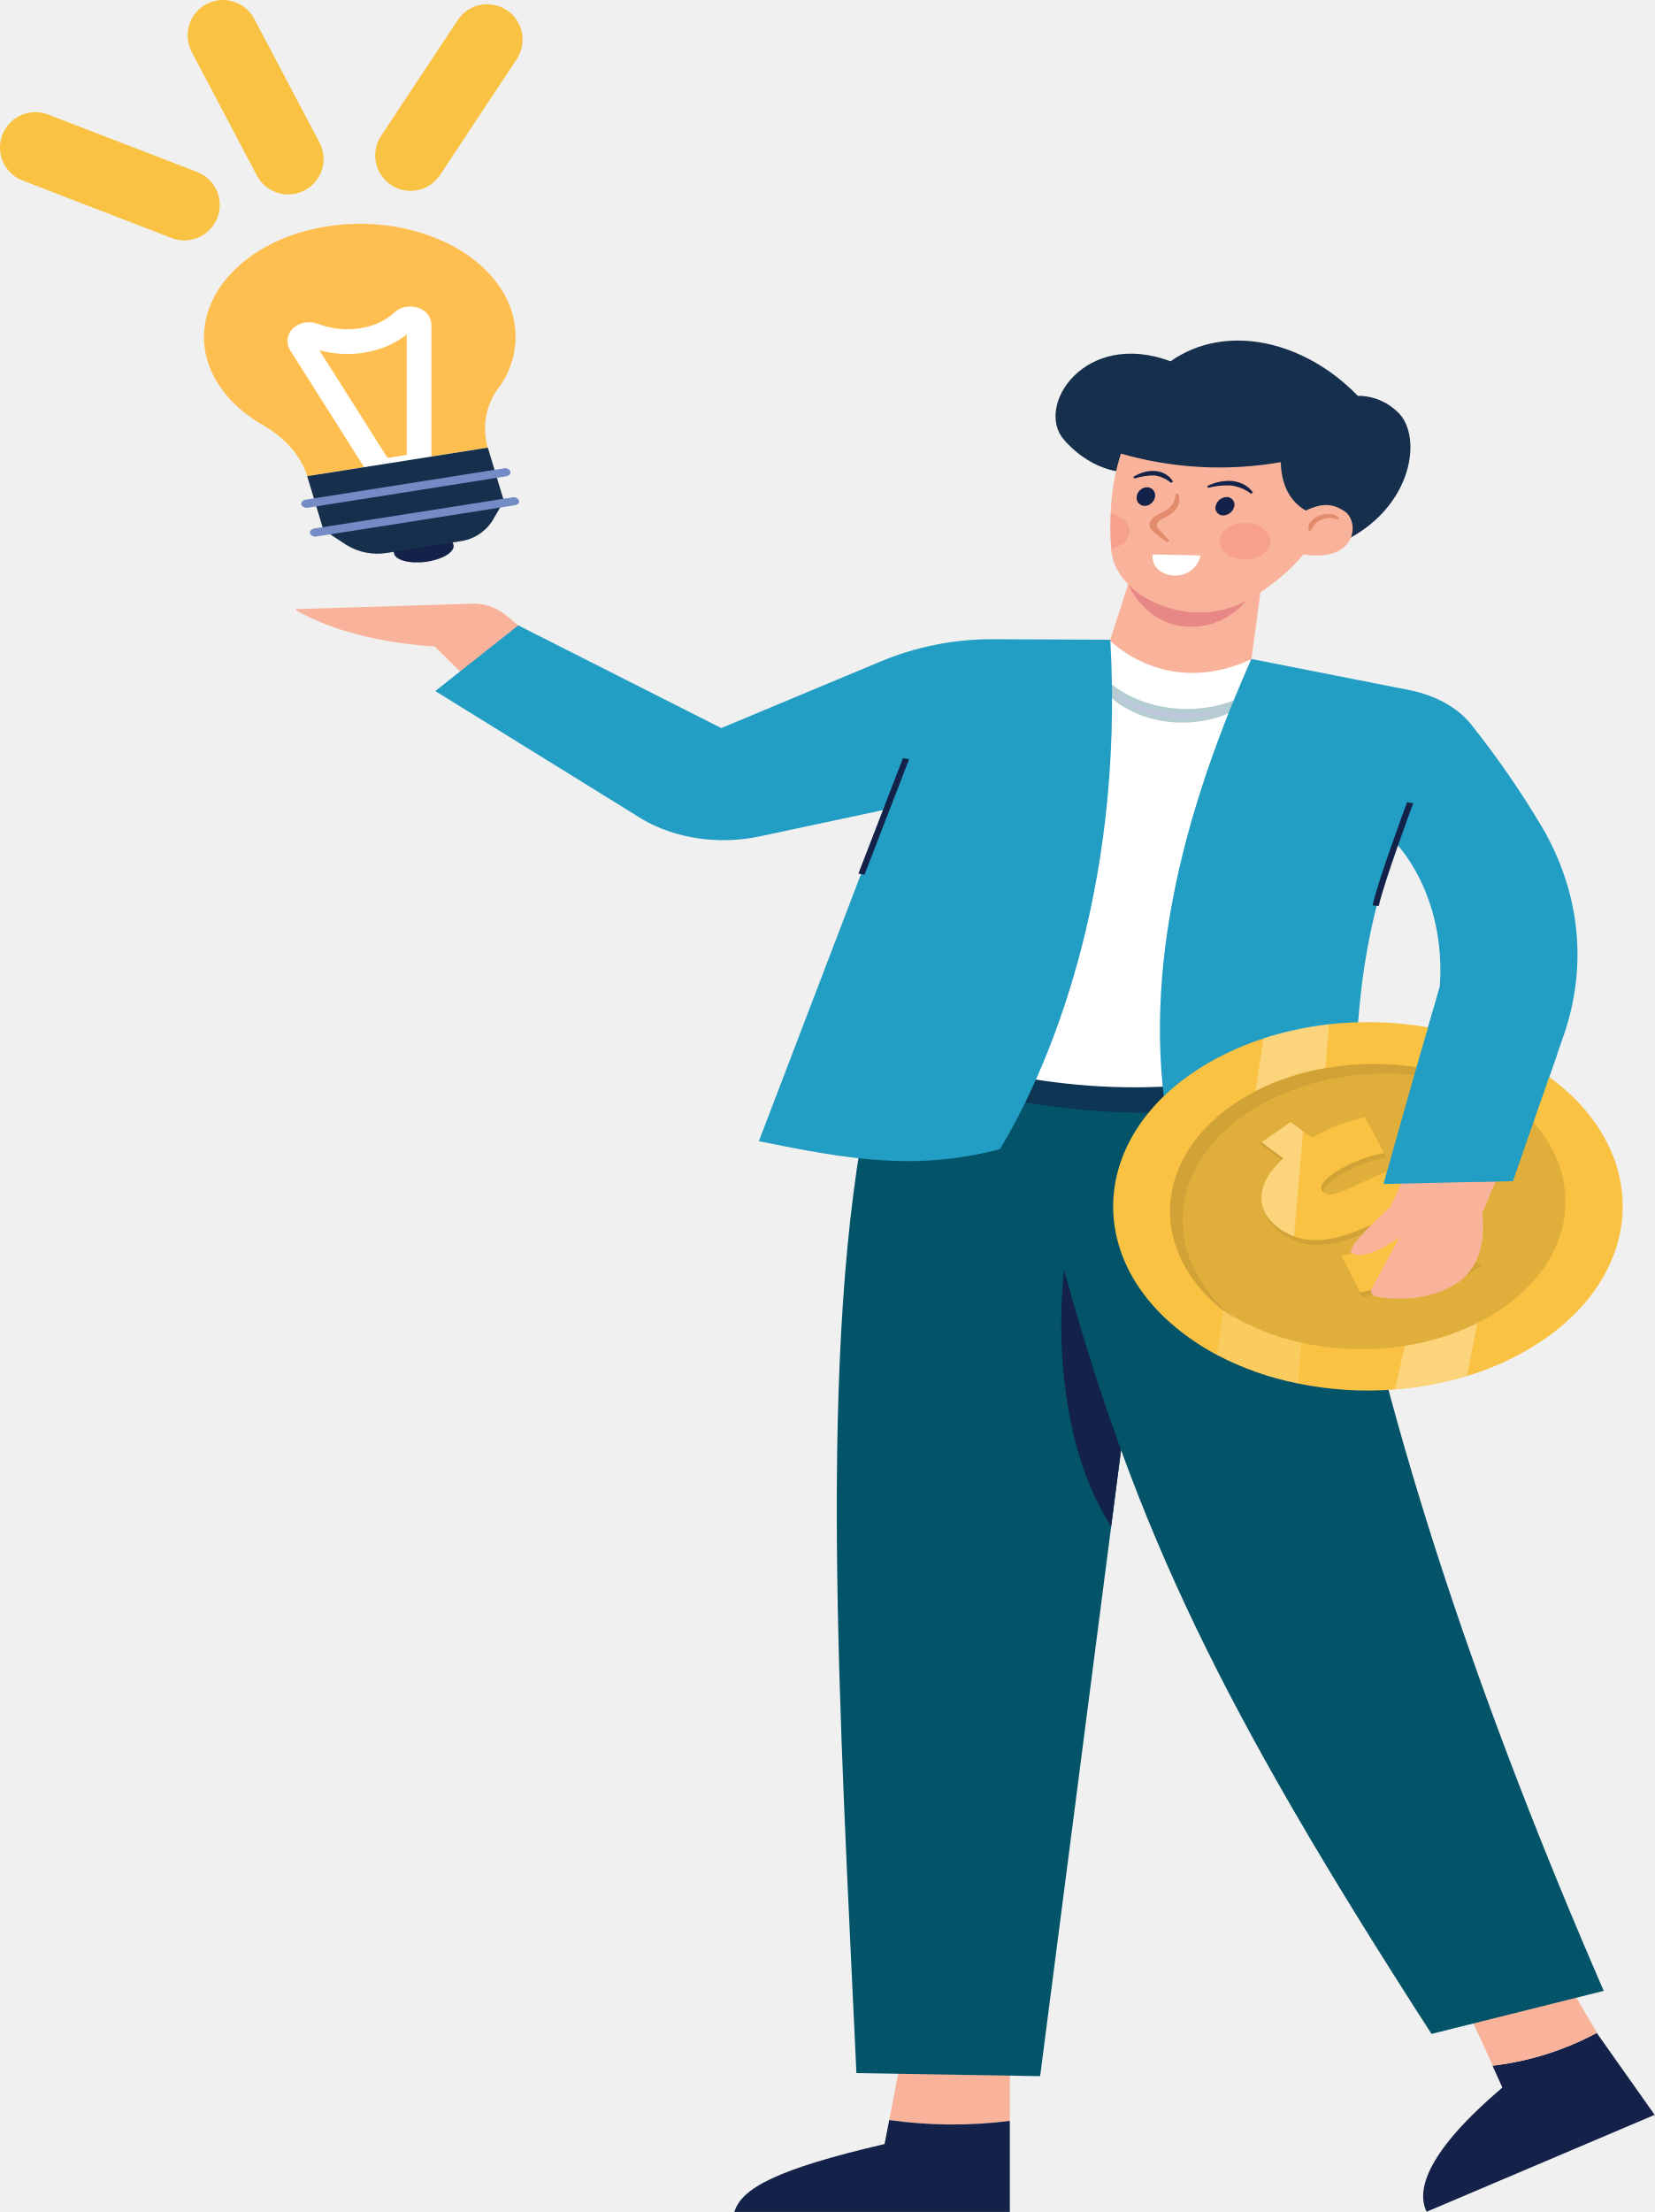
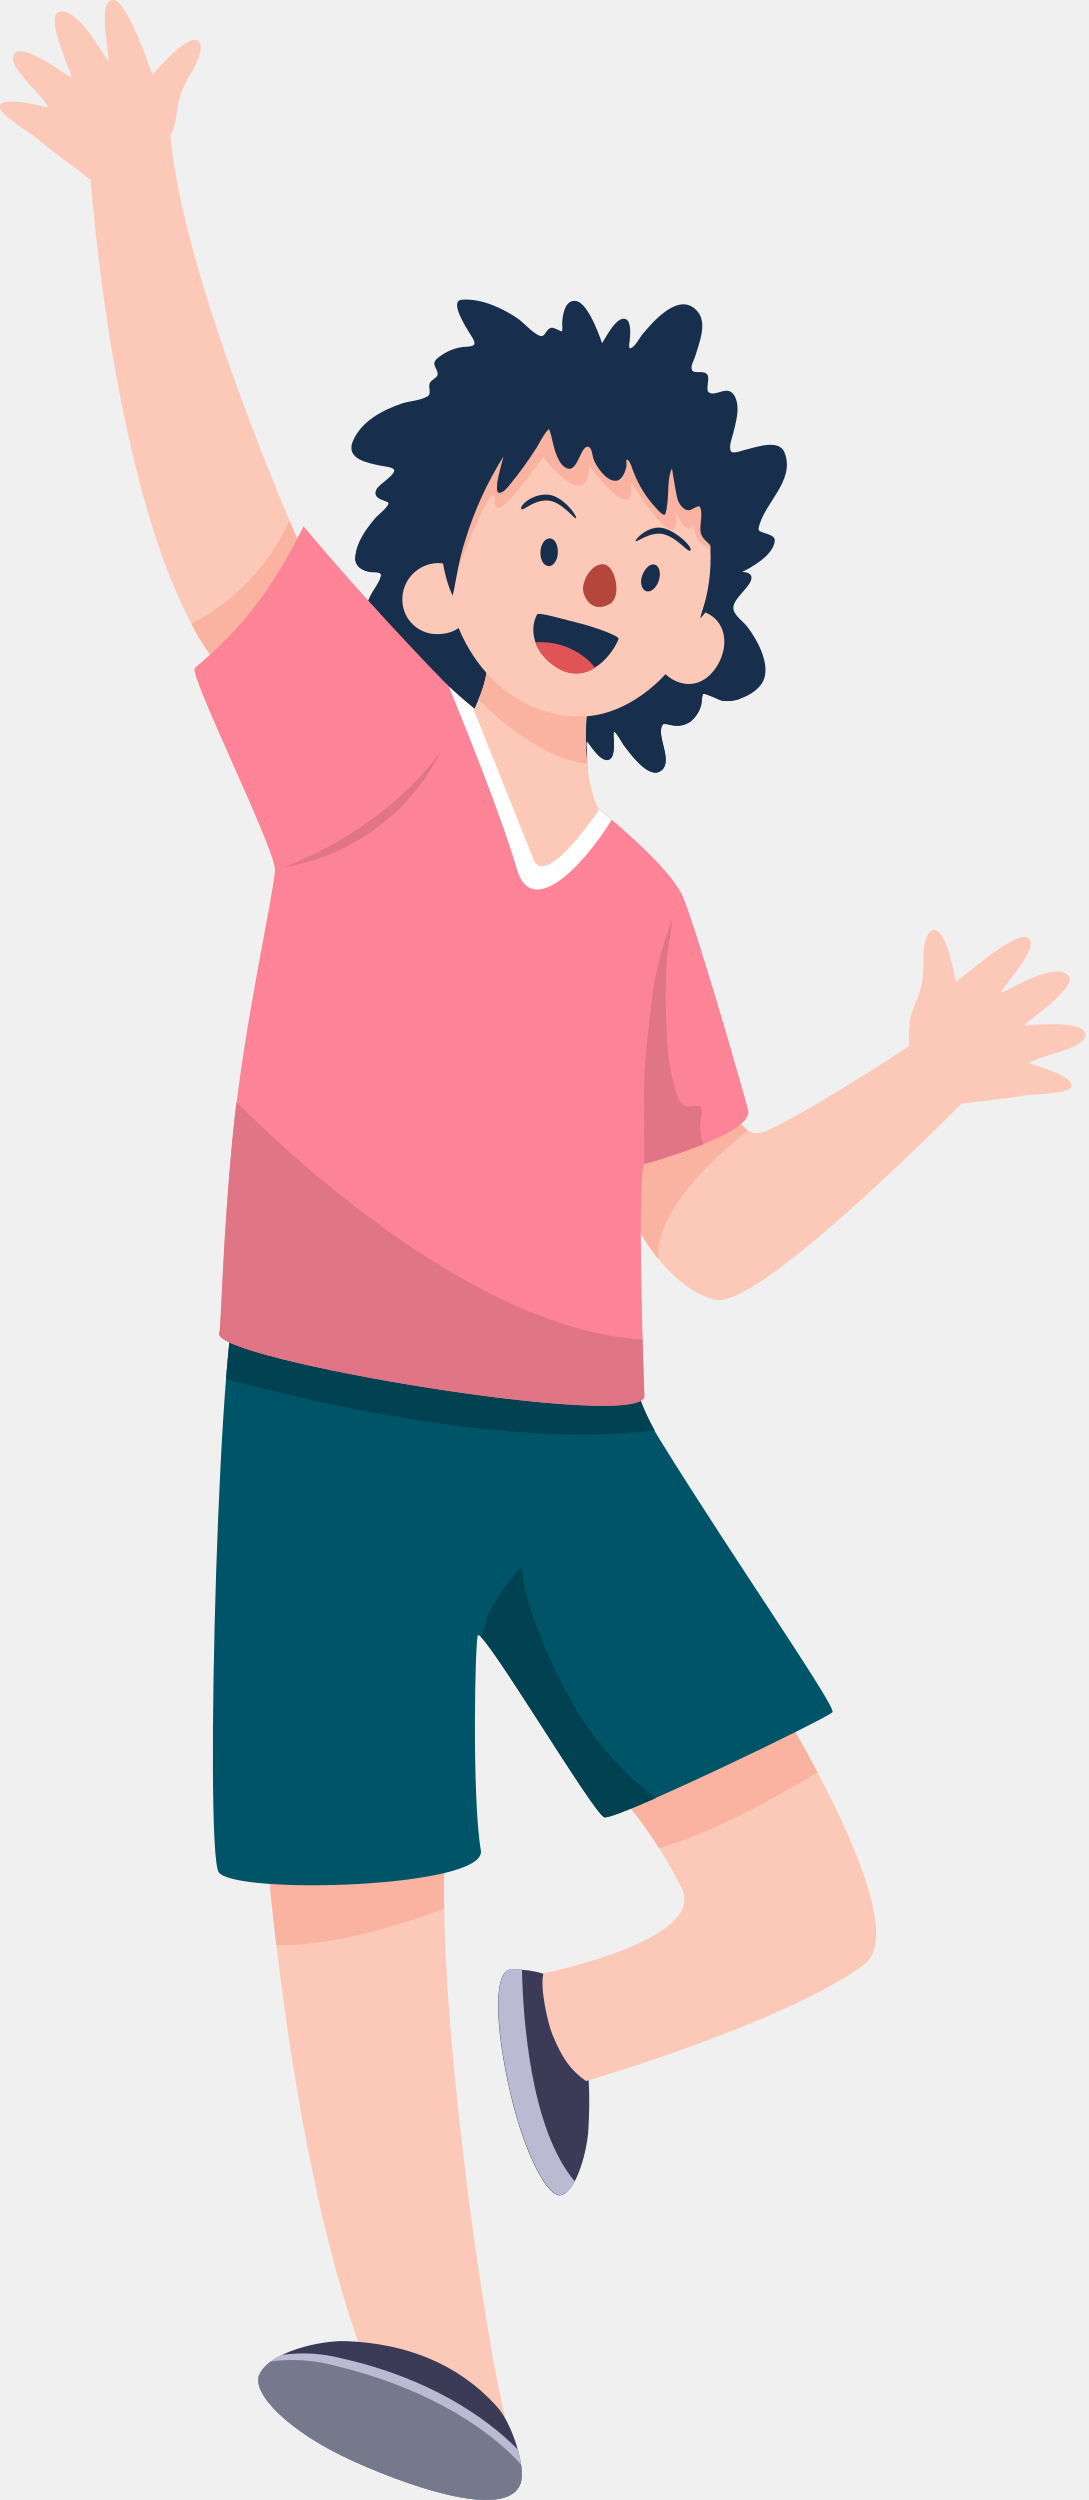
- <svg xmlns="http://www.w3.org/2000/svg" viewBox="0 0 335.32 448.13">
+ <svg xmlns="http://www.w3.org/2000/svg" viewBox="0 0 164.19 377.04">
  <defs>
-     <style>.cls-1,.cls-22,.cls-25{fill:none;}.cls-2,.cls-5{fill:#142148;}.cls-3{fill:#f9b39a;}.cls-4{fill:#035468;}.cls-5{opacity:0.6;}.cls-16,.cls-17,.cls-6{fill:#fff;}.cls-16,.cls-7{opacity:0.3;}.cls-8{fill:#243f87;stroke:#035468;}.cls-22,.cls-8{stroke-miterlimit:10;}.cls-9{fill:#229dc3;}.cls-10{fill:#162f4c;}.cls-11{fill:#e78886;}.cls-12{fill:#e38b6d;}.cls-13{fill:#f5887a;}.cls-13,.cls-15,.cls-18{opacity:0.4;}.cls-14{fill:#f9c243;}.cls-15,.cls-19{fill:#bb9130;}.cls-17{opacity:0.15;}.cls-20{clip-path:url(#clip-path);}.cls-21{fill:#febf50;}.cls-22{stroke:#fff;stroke-width:5px;}.cls-23{fill:#152f4c;}.cls-24{fill:#748bc6;}.cls-25{stroke:#f9c243;stroke-linecap:round;stroke-linejoin:round;stroke-width:14.34px;}</style>
-     <clipPath id="clip-path" transform="translate(-73.16 -30.5)">
-       <path class="cls-1" d="M367.89,282.73l4.45,3.33-5.87,4.08L362.23,287a39.39,39.39,0,0,1-13.49,5.33L345,284.93a32.15,32.15,0,0,0,12.17-4.77c2.78-1.94,3.22-3.06,2.26-3.78-3.53-2.64-16.77,10.7-27.23,2.85-4.52-3.4-4.92-8.63,1-14.06l-4.37-3.28,5.87-4.08L339,261a35.39,35.39,0,0,1,10.77-4.13l3.89,7.2a28.46,28.46,0,0,0-10.19,4.08c-2.87,2-3,3.24-2,4,3.36,2.52,16.65-10.79,27-3C372.73,272.34,373.25,277.43,367.89,282.73Z" />
-     </clipPath>
+     <style>.cls-1{fill:#3b3b58;}.cls-2{fill:#babad3;}.cls-3{fill:#fcc9b9;}.cls-4{fill:#f9b3a0;}.cls-5{fill:#76798c;}.cls-6{fill:#005468;}.cls-7{fill:#004252;}.cls-8{fill:#172f4c;}.cls-9{fill:#fd8496;}.cls-10{fill:#e07585;}.cls-11{fill:#fff;}.cls-12{fill:#e05357;}.cls-13{fill:#b5463c;}.cls-14{fill:#e1d1df;}</style>
  </defs>
  <g id="Layer_2" data-name="Layer 2">
-     <path class="cls-2" d="M396.73,442.34A59.71,59.71,0,0,1,375.61,449l2,4.42c-15,12.75-17.59,20.61-15.35,25.16l46.21-19.63Z" transform="translate(-73.16 -30.5)" />
-     <path class="cls-3" d="M385.67,423.29l-19,6.11,9,19.58a59.71,59.71,0,0,0,21.12-6.64Z" transform="translate(-73.16 -30.5)" />
-     <path class="cls-3" d="M277.8,460.17V438.88l-20.3-.31L253.36,460A92,92,0,0,0,277.8,460.17Z" transform="translate(-73.16 -30.5)" />
-     <path class="cls-2" d="M253.36,460l-.94,4.86c-22,5.11-29,9-30.45,13.76H277.8V460.17A92,92,0,0,1,253.36,460Z" transform="translate(-73.16 -30.5)" />
-     <path class="cls-4" d="M344.64,268.57l-39.13,34.55-2.75,2.44-4.43,34.22L283.94,451.11l-37.23-.62c-3.31-72.26-8.14-147.38,2.75-198.13l3.81-18,88.83,4.58Z" transform="translate(-73.16 -30.5)" />
-     <path class="cls-3" d="M178.19,157.2l-2.83-2.32a10.21,10.21,0,0,0-6.71-2.07l-35.35,1.08c-.2,0-.28.19-.12.28,7.67,4.29,17.2,6.55,28.09,7.31l10.89,10.77Z" transform="translate(-73.16 -30.5)" />
-     <path class="cls-2" d="M305.51,303.12l-2.75,2.44-4.43,34.22c-13.65-21.35-9.53-51.95-9.53-51.95Z" transform="translate(-73.16 -30.5)" />
-     <path class="cls-4" d="M344.64,268.57c9.69,52.9,29.39,109.78,53.51,165.26l-34.9,8.72c-42.72-66.2-59.85-102-74.45-154.72Z" transform="translate(-73.16 -30.5)" />
-     <polygon class="cls-3" points="229.89 114.39 223.89 133.05 236.89 142.52 252.7 140.23 256.3 113.48 229.89 114.39" />
-     <path class="cls-5" d="M257.71,249.54c17.77,3,41.88,10.32,72.33,3.67l3.81-10.09-73.28-1.38Z" transform="translate(-73.16 -30.5)" />
-     <path class="cls-6" d="M297.68,159.87s11.43,12.38,29.19,4.13L342.73,184l-7.29,62.38c-26.61,7.37-52.28,4.93-77.41-3.21l19-72.93Z" transform="translate(-73.16 -30.5)" />
-     <g class="cls-7">
-       <path class="cls-8" d="M296.1,167.74a21.93,21.93,0,0,0,6.18,4.37,26.23,26.23,0,0,0,7.69,2.26,28,28,0,0,0,8.27-.11,30.07,30.07,0,0,0,7.89-2.54,16.61,16.61,0,0,1-7.31,3.91,24.08,24.08,0,0,1-9.32.54,21.88,21.88,0,0,1-8.42-2.92A11.85,11.85,0,0,1,296.1,167.74Z" transform="translate(-73.16 -30.5)" />
-     </g>
-     <path class="cls-9" d="M298.16,160.1,274,160a58.5,58.5,0,0,0-22,4.35L219.32,178,178.19,157.2l-16.82,13.3,41.93,25.95c6.65,3.94,15.57,5.25,23.82,3.49l25.52-5.44-25.7,67.19c18,3.67,31.92,6.09,48.85,1.61C285,248.16,301.1,212,298.16,160.1Z" transform="translate(-73.16 -30.5)" />
-     <path class="cls-10" d="M302.13,126.16s-6.9.71-13.33-6.53c-6-6.77,4.07-22.43,21.57-15.94,11.11-7.8,27-4.3,37.94,7a11.48,11.48,0,0,1,8.07,3.28c5.38,4.9,3.1,20.94-13.46,27.28Z" transform="translate(-73.16 -30.5)" />
-     <path class="cls-11" d="M301.76,148.89s3.18,7.48,10.84,8.46c9.83,1.26,14.63-7.12,14.63-7.12Z" transform="translate(-73.16 -30.5)" />
-     <path class="cls-3" d="M343.13,123.27l-2,13.7s-3.39,8.35-14.95,15-27-.44-27.83-10c0-.1,0-.21,0-.31a54.59,54.59,0,0,1-.1-7.18,43.28,43.28,0,0,1,3-14.72l20.54-6.33Z" transform="translate(-73.16 -30.5)" />
-     <path class="cls-10" d="M340.48,135.13c-5.48-1.72-7.61-5.72-7.78-11a72.26,72.26,0,0,1-32.76-1.84l-5.53-7.35,23.33-6.38,26.63,5.08,5.83,12.76Z" transform="translate(-73.16 -30.5)" />
-     <path class="cls-2" d="M323.17,133.42a2.32,2.32,0,0,1-2.48,1.48,1.56,1.56,0,0,1-1.09-2.19,2.34,2.34,0,0,1,2.49-1.49A1.56,1.56,0,0,1,323.17,133.42Z" transform="translate(-73.16 -30.5)" />
-     <ellipse class="cls-2" cx="305.38" cy="131.11" rx="2" ry="1.76" transform="translate(-74.42 228.77) rotate(-45.92)" />
-     <path class="cls-12" d="M311.94,130.5a3.12,3.12,0,0,1-.46,3.1,4.75,4.75,0,0,1-1.42,1.27c-.57.36-1.16.6-1.61.88a1.91,1.91,0,0,0-.87.88c-.11.27,0,.59.37,1,.72.77,1.49,1.61,2.16,2.46l-.47.26a31.06,31.06,0,0,1-2.79-2.17,1.82,1.82,0,0,1-.72-1.75,2.84,2.84,0,0,1,1.35-1.51c.6-.34,1.19-.59,1.67-.85a4.69,4.69,0,0,0,1.21-.93,3.5,3.5,0,0,0,1-2.54Z" transform="translate(-73.16 -30.5)" />
-     <path class="cls-2" d="M317.78,129a9.42,9.42,0,0,1,5.09-1.05,6.49,6.49,0,0,1,2.56.82,4.79,4.79,0,0,1,1.64,1.54l-.41.2a8.41,8.41,0,0,0-4-1.65,15.06,15.06,0,0,0-4.69.47Z" transform="translate(-73.16 -30.5)" />
-     <path class="cls-2" d="M302.8,127.13a7.79,7.79,0,0,1,2-.92,6.48,6.48,0,0,1,2.44-.29,4.79,4.79,0,0,1,2.3.76,3.93,3.93,0,0,1,1.34,1.43l-.42.19a6.69,6.69,0,0,0-3.36-1.48,12.18,12.18,0,0,0-4,.62Z" transform="translate(-73.16 -30.5)" />
-     <path class="cls-6" d="M306.76,142.83l9.66.2a4.93,4.93,0,0,1-2.36,3.34,5.48,5.48,0,0,1-6-.33A3.42,3.42,0,0,1,306.76,142.83Z" transform="translate(-73.16 -30.5)" />
-     <ellipse class="cls-13" cx="252.28" cy="109.66" rx="5.16" ry="3.73" />
-     <path class="cls-13" d="M302.05,138.12c0,1.7-1.57,3.14-3.73,3.58a54.59,54.59,0,0,1-.1-7.18C300.43,134.93,302.05,136.39,302.05,138.12Z" transform="translate(-73.16 -30.5)" />
-     <path class="cls-9" d="M364.94,230.27,353.52,270.4l26.23-.61L390,240.36c4.89-14.05,3.45-28.89-4.32-42.25a188,188,0,0,0-14.26-20.68c-2.7-3.48-7.19-6-12.51-7.09L326.75,164c-15.76,35.36-23.12,69.44-15.53,101.21l36.27-3.29c.48-17.5-.12-37,8.57-60.54C356.06,201.38,366.21,211.47,364.94,230.27Z" transform="translate(-73.16 -30.5)" />
-     <path class="cls-3" d="M336.14,134.74c4.34-2.32,6.58-2.53,9.43-.71,3.43,2.2,2.54,11.71-10.77,8.28Z" transform="translate(-73.16 -30.5)" />
-     <path class="cls-12" d="M338.36,138a2.11,2.11,0,0,1,.3-1.65,3.66,3.66,0,0,1,1.58-1.28,5.08,5.08,0,0,1,2.33-.44,2.58,2.58,0,0,1,2,.92l-.4.21a2.9,2.9,0,0,0-1.64-.32,4.71,4.71,0,0,0-1.66.41,3.54,3.54,0,0,0-2,2.15Z" transform="translate(-73.16 -30.5)" />
-     <polygon class="cls-2" points="175.18 177.23 173.95 176.98 182.99 153.58 184.22 153.83 175.18 177.23" />
-     <path class="cls-2" d="M352.56,214.06l-1.25-.14c.94-4.56,6.74-20.25,7-20.92l1.23.24C359.47,193.4,353.5,209.55,352.56,214.06Z" transform="translate(-73.16 -30.5)" />
-     <path class="cls-14" d="M386.19,301.75a55.88,55.88,0,0,1-15.74,7.51A67.18,67.18,0,0,1,355.83,312a70.3,70.3,0,0,1-19.65-1.22A61.1,61.1,0,0,1,319.77,305a50.69,50.69,0,0,1-6.59-4.18c-9.64-7.24-14.44-16.57-14.44-25.89,0-9.78,5.28-19.55,15.8-26.88a52,52,0,0,1,6.85-4,57,57,0,0,1,7.74-3.14c1.82-.6,3.69-1.11,5.58-1.54A69.6,69.6,0,0,1,342.5,238a71.6,71.6,0,0,1,19.94.61,63.44,63.44,0,0,1,9.5,2.37,58.5,58.5,0,0,1,10.75,4.81,49.87,49.87,0,0,1,4.86,3.22C407.33,263.83,406.72,287.45,386.19,301.75Z" transform="translate(-73.16 -30.5)" />
-     <path class="cls-15" d="M380.08,254.19l.85.72c13.66,11.93,12.49,29.64-3.19,40.56a43,43,0,0,1-5.21,3.08,50.35,50.35,0,0,1-14.69,4.6,56.76,56.76,0,0,1-20.95-.64A46.68,46.68,0,0,1,321.08,296l-.5-.34c-14.56-11.92-13.66-30.13,2.34-41.28a41.76,41.76,0,0,1,4.65-2.79,49.39,49.39,0,0,1,14.16-4.71,56.15,56.15,0,0,1,28.36,2.28A44.3,44.3,0,0,1,380.08,254.19Z" transform="translate(-73.16 -30.5)" />
-     <path class="cls-15" d="M381.2,255.25c.43.32.85.65,1.25,1-15.94-11-41.11-11-57.05.07s-16.79,29.28-2.23,41.2c-.45-.29-.89-.61-1.31-.93-15.84-11.89-15.4-30.77,1-42.18S365.36,243.36,381.2,255.25Z" transform="translate(-73.16 -30.5)" />
-     <path class="cls-16" d="M342.5,238l-.76,8.84v0c-1.05.18-2.08.4-3.1.64l-.53.13-.46.11-.09,0c-1.37.36-2.71.77-4,1.23-.28.1-.58.2-.87.32l-.59.22-1.15.46-.28.13-.27.11-1.22.55-.18.09-.57.27c-.28.13-.55.27-.82.42l1.56-10.69c1.82-.6,3.69-1.11,5.58-1.54A69.6,69.6,0,0,1,342.5,238Z" transform="translate(-73.16 -30.5)" />
-     <path class="cls-17" d="M336.89,302.51l-.71,8.25a60.66,60.66,0,0,1-16.41-5.82l1.31-9v0c.34.23.69.45,1,.66A47,47,0,0,0,336.89,302.51Z" transform="translate(-73.16 -30.5)" />
-     <path class="cls-17" d="M382.69,245.77l-1.73,9,0,.15-.85-.72a44.3,44.3,0,0,0-10-5.08v0l1.84-8.12A56.91,56.91,0,0,1,382.69,245.77Z" transform="translate(-73.16 -30.5)" />
-     <path class="cls-16" d="M372.53,298.55l-2.07,10.71A67.4,67.4,0,0,1,355.84,312l2-8.83A50.35,50.35,0,0,0,372.53,298.55Z" transform="translate(-73.16 -30.5)" />
-     <g class="cls-18">
-       <path class="cls-19" d="M368.92,283.5l4.46,3.35L367,291.16l-4.27-3.2a39.8,39.8,0,0,1-13.56,5.36l-3.74-7.41a32.22,32.22,0,0,0,12.23-4.78c2.8-1.95,3.24-3.08,2.27-3.8-3.54-2.66-16.86,10.75-27.36,2.86-4.55-3.41-4.95-8.67,1-14.13l-5.18-3.89,5.9-4.1,5.09,3.82a35.36,35.36,0,0,1,10.82-4.15l3.92,7.23a28.82,28.82,0,0,0-10.25,4.1c-2.88,2-3,3.26-2,4,3.38,2.54,16.74-10.84,27.12-3C373.31,273.27,374.3,278.17,368.92,283.5Z" transform="translate(-73.16 -30.5)" />
-     </g>
-     <path class="cls-14" d="M367.89,282.73l4.45,3.33-5.87,4.08L362.23,287a39.39,39.39,0,0,1-13.49,5.33L345,284.93a32.15,32.15,0,0,0,12.17-4.77c2.78-1.94,3.22-3.06,2.26-3.78-3.53-2.64-16.77,10.7-27.23,2.85-4.52-3.4-4.92-8.63,1-14.06l-4.37-3.28,5.87-4.08L339,261a35.39,35.39,0,0,1,10.77-4.13l3.89,7.2a28.46,28.46,0,0,0-10.19,4.08c-2.87,2-3,3.24-2,4,3.36,2.52,16.65-10.79,27-3C372.73,272.34,373.25,277.43,367.89,282.73Z" transform="translate(-73.16 -30.5)" />
-     <g class="cls-20">
-       <polygon class="cls-16" points="252.42 195.99 238.1 294.01 258.32 295.48 266.94 196.32 252.42 195.99" />
-       <polygon class="cls-16" points="278.14 302.62 303.91 188.95 316.33 191.28 294.2 306.16 278.14 302.62" />
-     </g>
-     <path class="cls-3" d="M358.21,267.94,354.9,275s-9.17,8.2-7.88,9.24c2.69,2.18,9.75-3.1,9.75-3.1l-5.69,10.49c-.31.7.26,1.44,1.25,1.6,3.07.5,9.57,1,15.4-2.34,7.59-4.31,5.82-14.67,5.82-14.67l3.25-7.68Z" transform="translate(-73.16 -30.5)" />
-     <path class="cls-9" d="M388.74,244l-3.1,8.88-.06.19-.5,1.4-5.33,15.33-6.85.16-1.79,0-17.59.41.28-1,.28-1,.89-3.09.26-1,2-7.06.26-.93,2.7-9.49.68-2.42,0,0h0l2.87-9.79a71.41,71.41,0,0,1,7.81,1.26C378,237.31,387.63,238.53,388.74,244Z" transform="translate(-73.16 -30.5)" />
-     <path class="cls-21" d="M176.93,93.83c-3.74-12.44-20.83-20.29-38-17.39C122.59,79.19,112,90.91,115,102.84c1.45,5.68,5.66,10.46,11.42,13.77,4.55,2.61,7.75,6.25,9,10.35h0L172,121.18h0a13.79,13.79,0,0,1,2.2-12.11A17.25,17.25,0,0,0,176.93,93.83Z" transform="translate(-73.16 -30.5)" />
-     <path class="cls-22" d="M137.75,98.8l-1.22-.4c-1.24-.41-2.72.27-2.61,1.26a1.21,1.21,0,0,0,.18.5L150.45,126l7.63-1.21V96.38a1.1,1.1,0,0,0,0-.18c-.18-1.14-2.25-1.5-3.25-.61l-.45.4C150.34,99.55,143.52,100.71,137.75,98.8Z" transform="translate(-73.16 -30.5)" />
-     <ellipse class="cls-2" cx="159.04" cy="141.74" rx="6.1" ry="2.61" transform="translate(-89.7 -9.41) rotate(-7.21)" />
-     <polygon class="cls-23" points="62.25 96.47 98.86 90.69 102.19 101.73 65.6 107.57 62.25 96.47" />
-     <path class="cls-23" d="M138.68,137.82,175.29,132l-2.46,4.18a9.19,9.19,0,0,1-6.58,4l-14.61,2.33a12,12,0,0,1-8.31-1.62Z" transform="translate(-73.16 -30.5)" />
-     <path class="cls-24" d="M175.73,127l-40.17,6.35a1.19,1.19,0,0,1-1.34-.62h0c-.13-.44.26-.87.86-1l40.18-6.34a1.16,1.16,0,0,1,1.33.62h0C176.72,126.45,176.34,126.89,175.73,127Z" transform="translate(-73.16 -30.5)" />
-     <path class="cls-24" d="M177.5,132.85l-40.18,6.34a1.16,1.16,0,0,1-1.33-.62h0c-.13-.43.25-.87.86-1L177,131.27a1.16,1.16,0,0,1,1.33.62h0C178.49,132.32,178.11,132.76,177.5,132.85Z" transform="translate(-73.16 -30.5)" />
-     <line class="cls-25" x1="7.17" y1="29.89" x2="37.36" y2="41.53" />
-     <line class="cls-25" x1="98.73" y1="8.03" x2="83.2" y2="31.49" />
-     <line class="cls-25" x1="45.18" y1="7.17" x2="58.4" y2="32.22" />
+     <path class="cls-1" d="M95.23,307.5c.82,0,6.07.07,7.58,2.59,3.92,6.55,4.41,13.74,4,21.4-.16,3.32-1.77,9.44-4.11,10.08-1.86.51-5.34-5.52-7.63-15.18s-2.78-18.86.12-18.89Z" transform="translate(-18.06 -10.5)" />
+     <path class="cls-2" d="M104.74,339.54a3.81,3.81,0,0,1-2,2c-1.86.51-5.34-5.52-7.63-15.18s-2.78-18.86.12-18.89c.23,0,.81,0,1.55.06.14,6.8,1.18,24,8,32Z" transform="translate(-18.06 -10.5)" />
+     <path class="cls-3" d="M131.9,261.56s25.21,38.93,16.45,45.28c-12.34,8.93-41.92,17.52-41.92,17.52-2.42-1.74-3.62-3.53-5.05-7-.68-1.63-1.95-7.13-1.35-9.26,0,0,24.82-5,20.83-12.85-6.43-12.62-12.59-17-12.59-17Z" transform="translate(-18.06 -10.5)" />
+     <path class="cls-4" d="M117.43,289.21c-5-8-9.16-10.93-9.16-10.93l23.63-16.72s4.77,7.37,9.45,16.22C134.77,281.79,125.37,287,117.43,289.21Z" transform="translate(-18.06 -10.5)" />
+     <path class="cls-3" d="M57.8,283.89s3.72,56.68,17.27,87.45L96,379.83c-2.56.84-14.25-75.89-10.08-96.46Z" transform="translate(-18.06 -10.5)" />
+     <path class="cls-4" d="M59.74,303.84c-1.4-11.8-1.94-19.95-1.94-19.95l28.12-.52a76.14,76.14,0,0,0-.87,15c-7,2.57-17.44,5.77-25.31,5.48Z" transform="translate(-18.06 -10.5)" />
+     <path class="cls-1" d="M96.61,384.92c.74-2.3-1.27-8.86-3.55-11.4-5.92-6.63-13.93-9.6-22.79-9.94-3.84-.14-11.43,1.57-13.08,5-1.3,2.72,4.2,8.64,14.29,13.17S94.87,390.38,96.61,384.92Z" transform="translate(-18.06 -10.5)" />
+     <path class="cls-2" d="M60.59,365.66a22.59,22.59,0,0,1,8.89.5c13.27,2.93,22,9,26.66,13.75a10.26,10.26,0,0,1,.47,5c-1.74,5.46-15,1.36-25.13-3.18s-15.59-10.45-14.29-13.17A7.08,7.08,0,0,1,60.59,365.66Z" transform="translate(-18.06 -10.5)" />
+     <path class="cls-5" d="M58.94,366.63a24.79,24.79,0,0,1,10,.75c14.64,3.55,23.52,10.16,27.68,14.78a6.55,6.55,0,0,1,0,2.76c-1.74,5.46-15,1.36-25.13-3.18s-15.59-10.45-14.29-13.17A5.39,5.39,0,0,1,58.94,366.63Z" transform="translate(-18.06 -10.5)" />
+     <path class="cls-6" d="M54.42,205c-3.29-.8-5.6,84.66-3.37,87.87,2.38,3.43,40.52,2.38,39.53-3.3-1.36-7.78-.88-32.28-.43-32.47,1.14-.5,17.14,26.48,19,27.46,1.34.69,33.87-15,34.46-15.84s-14.84-23-26.05-41.12c-7-11.34-4.5-20.93-6.55-21.36-3.62-.74-17.35-1.9-20.91-2.05C78.59,203.69,54.42,205,54.42,205Z" transform="translate(-18.06 -10.5)" />
+     <path class="cls-7" d="M52.15,218.5c.65-8.26,1.42-13.7,2.27-13.49,0,0,24.17-1.32,35.72-.81,3.56.15,17.29,1.31,20.91,2.05,2,.41-.27,9.28,5.76,20-22.19,2.68-51.33-4.15-64.66-7.78Z" transform="translate(-18.06 -10.5)" />
+     <path class="cls-7" d="M90.57,257.37c.39-.44.92-3,1.16-3.5a37.58,37.58,0,0,1,3.21-5c.56-.79,1.86-2.23,1.86-2.23s0,1,.1,1.44a20.73,20.73,0,0,0,.61,3.12,43.27,43.27,0,0,0,1.32,4.14c.67,1.81,1.4,3.62,2.19,5.39a75.74,75.74,0,0,0,4.54,8.59,49,49,0,0,0,11.08,12.12l.36.23c-4.25,1.87-7.41,3.11-7.81,2.9-1.77-.91-15.81-24.45-18.62-27.2Z" transform="translate(-18.06 -10.5)" />
+     <path class="cls-8" d="M108.86,62.27s-1.93-6.05-3.91-6.37c-1.73-.29-2.06,2.21-2.11,3.37a4.82,4.82,0,0,1,0,1.2c-.17.09-1.2-.64-1.65-.53-.73.17-.81,1.05-1.33,1.23-.78.26-2.93-2.07-3.49-2.47-2.31-1.65-5.71-3.24-8.66-3-2,.18.77,4.36,1.2,5.1.15.27,1,1.37.61,1.72s-1.46.23-2,.36a7.5,7.5,0,0,0-3.66,1.81c-.79.88.27,1.42.2,2.27,0,.54-1,.78-1.2,1.37s.22,1.5-.18,1.83c-.91.73-2.87.81-4,1.19-2.94,1-6.22,2.71-7.45,5.81-1,2.64,2.44,3.18,4.21,3.57.3.07,2.06.21,2.07.7,0,.84-2.25,2.06-2.66,2.85-.86,1.67,1.87,1.67,1.8,2.14-.11.65-1.6,1.74-2,2.23-1.34,1.57-2.9,3.72-3,5.88-.07,1.44,1.19,2.08,2.45,2.22.29,0,1.25-.06,1.41.31.25.62-1.16,2.48-1.42,3-.94,1.88-2.13,4.57-1.39,6.73.81,2.38,3.36,2.29,5.44,2.12.42,0,2-.44,2.32-.08s-.26,1.62-.34,2c-.24,1-1.27,4.32-.31,5.22s3.59-1.15,4.32-1.58a11.92,11.92,0,0,1,1.37-.83c.24.23.12,1.69.15,2,.17,1.44.21,3.46,1.14,4.66,1.12,1.47,3.67-.15,4.71-.94.17-.13.92-1,1.18-.84s.31,1.08.33,1.34c.09.92.37,3.14,1.67,3.27s1.72-3,2.7-2.84c.6.08,1.39,2.79,1.62,3.26,1.19,2.4,2.84,7.18,6,7.53,2,.22,1.63-4.3,1.6-5.34,0-.53,0-1.07,0-1.61,0-.24-.25-1.71,0-1.86,0,0,.7.92.75,1,.47.59,1.55,2,2.5,1.78s.81-2.25.8-3c0-.13-.12-1.18.06-1.22s1.27,1.82,1.42,2c.83,1.1,3.6,5.06,5.44,4,2.31-1.29-.69-5.43.43-7.05.22-.32,1.1,0,1.38.06a3.61,3.61,0,0,0,2.81-.53,4.85,4.85,0,0,0,1.63-2.52c.08-.26.11-1.49.3-1.66s2.47.94,2.82,1c2.16.43,5.75-1.14,6.4-3.37.73-2.48-1.11-5.81-2.55-7.71-.59-.77-1.87-1.62-2.1-2.61-.33-1.46,2.26-3.12,2.66-4.49.19-.66-.21-1-.81-1.14,0,0-.78-.1-.78,0s.68-.28.7-.29a12.88,12.88,0,0,0,1.44-.84c1.2-.78,2.8-2,3-3.55.2-1.27-2.58-1.11-2.44-1.88.65-3.79,5.63-7.15,3.92-11.51-.83-2.11-4.39-.75-5.87-.42-.37.08-1.9.69-2.19.27-.44-.61.18-2.16.33-2.78.4-1.7,1.05-3.67.31-5.37-1-2.24-3,.1-4.06-.82-.4-.35.19-2-.12-2.54-.46-.87-2-.12-2.33-.73s.29-1.52.42-2c.54-1.86,1.88-4.94.51-6.72-2.68-3.5-6.85,1.36-8.51,3.39-.43.53-1,1.76-1.71,2-.37.16-.15-1-.14-1.07.07-.75.32-2.86-.55-3.31C111.12,58,109.43,61.39,108.86,62.27Z" transform="translate(-18.06 -10.5)" />
+     <path class="cls-8" d="M74,89.65c1.09,2.93,3,5.14,6.46,1.43,0,0,6.19,17.46,11,10l24,11.89s4,8.72,8.34-.45a25,25,0,0,0,6,3.34,5.81,5.81,0,0,1-2.88.32c-.35-.07-2.55-1.22-2.82-1s-.22,1.4-.3,1.66a4.85,4.85,0,0,1-1.63,2.52,3.61,3.61,0,0,1-2.81.53c-.28,0-1.16-.38-1.38-.06-1.12,1.62,1.88,5.76-.43,7.05-1.84,1-4.61-2.94-5.44-4-.15-.2-1.13-2.07-1.42-2s-.07,1.09-.06,1.22c0,.7.16,2.7-.8,3s-2-1.19-2.5-1.78c0-.07-.74-1-.75-1-.23.15,0,1.62,0,1.86,0,.54,0,1.08,0,1.61,0,1,.43,5.56-1.6,5.34-3.16-.35-4.81-5.14-6-7.53-.23-.47-1-3.18-1.62-3.26-1-.14-1.49,3-2.7,2.84s-1.58-2.35-1.67-3.27c0-.26,0-1.21-.33-1.34s-1,.71-1.18.84c-1,.79-3.59,2.41-4.71.94-.93-1.2-1-3.22-1.14-4.66,0-.3.09-1.76-.15-2a11.92,11.92,0,0,0-1.37.83c-.73.43-3.43,2.42-4.32,1.58s.07-4.19.31-5.22c.08-.33.65-1.61.34-2s-1.9,0-2.32.08c-2.08.17-4.63.26-5.44-2.12-.74-2.16.45-4.85,1.39-6.73.26-.51,1.67-2.37,1.42-3-.16-.37-1.12-.28-1.41-.31-1.26-.14-2.52-.78-2.45-2.22A9.48,9.48,0,0,1,74,89.65Z" transform="translate(-18.06 -10.5)" />
+     <path class="cls-3" d="M65.6,98S45.22,53.15,43.68,29.83L31.66,37c.08.44,4.08,58.46,21.06,75.82Z" transform="translate(-18.06 -10.5)" />
+     <path class="cls-4" d="M61.72,89c2.3,5.5,3.88,9,3.88,9L52.72,112.86a36.22,36.22,0,0,1-5.8-8.26A32.86,32.86,0,0,0,61.72,89Z" transform="translate(-18.06 -10.5)" />
+     <path class="cls-3" d="M31.26,37.28c1.83,1.44,8.29,2.78,12.61-6.51,1.46-3.14.05-4.6,3.29-9.72.5-.8,1.61-3.2,1-4.14-1.38-2.1-7,4.82-7.06,4.79-.32-.2-3.57-10.83-5.9-11.19-2.68-.41-.44,9.06-.81,9.11s-4.56-8.46-7.55-7.27c-2,.82,2.22,9.61,2,9.8s-7.22-5.41-8.61-3.53,4.33,6.12,5.05,8.05c.06.18-7-2-7.24-.06-.15,1.16,4.7,4,5.43,4.64C26.42,33.74,28.24,34.91,31.26,37.28Z" transform="translate(-18.06 -10.5)" />
+     <path class="cls-3" d="M127.7,174.66s1.36,7.86,5.32,6.61,23.81-13.74,24.41-14.74,8.26,7.77,8.26,7.77S133,208,126,206.54,111.44,194,110.78,184.79,127.7,174.66,127.7,174.66Z" transform="translate(-18.06 -10.5)" />
+     <path class="cls-4" d="M117.34,200.37c-3.52-4.36-6.18-10.29-6.56-15.58-.65-9.18,16.92-10.13,16.92-10.13s.85,4.92,3.17,6.35C125.2,185.5,116.86,193.34,117.34,200.37Z" transform="translate(-18.06 -10.5)" />
+     <path class="cls-3" d="M162.83,176.94c-2.31.32-8.56-1.79-7.59-12,.33-3.44,2.28-4,2.08-10,0-1,.22-3.58,1.23-4.08,2.25-1.12,3.61,7.71,3.67,7.7.37,0,8.56-7.54,10.75-6.67,2.52,1-4.2,8-3.91,8.27s8.21-5,10.19-2.45c1.34,1.74-6.78,7.17-6.7,7.43,0,.1,9-1,9.21,1.31s-6.83,3.09-8.43,4.39c-.14.12,7,1.81,6.28,3.61-.46,1.08-6.09,1.09-7,1.26-3.79.66-6,.75-9.75,1.27Z" transform="translate(-18.06 -10.5)" />
+     <path class="cls-9" d="M63.82,89.85S72.56,100.47,85,113.26c6.85,7.06,31.42,23.6,35.82,32,1.75,3.35,10.06,32.23,10.11,32.86.29,3.6-15.59,7.88-15.59,7.88-1.36-.47-.14,33.82-.09,35,.27,5.53-65.6-5.54-64.1-9.42.3-.78.49-14.37,2.12-30.61,1.62-16,5.94-35,6.26-39.2.21-2.94-13.12-29.67-12.09-30.53,7.24-6,11.86-12.23,16.41-21.38Z" transform="translate(-18.06 -10.5)" />
+     <path class="cls-10" d="M115.2,186.1c0-1.36,0-2.71,0-4.07.08-2.76-.06-5.52,0-8.28.15-4,.66-8.12,1.14-12.13a49,49,0,0,1,1.7-8.41c.27-.9.6-1.78.91-2.66.11-.31.21-.63.3-.94s.19-.66.18-.49c-.1,1.87-.58,3.77-.75,5.65a81.52,81.52,0,0,0-.08,10.94,32.86,32.86,0,0,0,1.49,9.71c.29.81.62,1.74,1.56,1.93.48.1,1.76-.29,2.09.1s0,1.87-.06,2.41a6.93,6.93,0,0,0,.48,3.2,88.79,88.79,0,0,1-8.89,3s-.08,0-.11.06Z" transform="translate(-18.06 -10.5)" />
+     <path class="cls-10" d="M60.8,141.31s14.6-5,23.71-17.41A32.4,32.4,0,0,1,60.8,141.31Z" transform="translate(-18.06 -10.5)" />
+     <path class="cls-10" d="M53.72,176.73c9.51,9.48,36.71,34.37,61.23,35.79.13,4.64.26,8.12.27,8.47.27,5.53-65.6-5.54-64.1-9.42.3-.78.49-14.37,2.12-30.61C53.38,179.57,53.54,178.15,53.72,176.73Z" transform="translate(-18.06 -10.5)" />
+     <path class="cls-11" d="M85.77,114.06c5,4.72,16,12.77,24.54,20.09C105.23,142.28,98,148.76,96,141.51,93.79,134,88.91,121.79,85.77,114.06Z" transform="translate(-18.06 -10.5)" />
+     <path class="cls-3" d="M91.89,108.37c-.46,4.46-.65,5.41-2.36,9.25,0,0,5.37,13.37,9,22.51,1.78,4.55,9.83-7.43,9.83-7.43-2-4.34-2.27-10.67-1.68-15.56Z" transform="translate(-18.06 -10.5)" />
+     <path class="cls-4" d="M90.22,116c1.08-2.62,1.28-3.88,1.67-7.65l14.74,8.77a38.1,38.1,0,0,0,0,8.62C100.28,124.85,94.21,120,90.22,116Z" transform="translate(-18.06 -10.5)" />
+     <path class="cls-3" d="M125,103.14c2.63,1.48,2.88,4.83,1.38,7.5s-4.06,3.85-6.8,2.38a5.25,5.25,0,0,1-2-7.31C119.1,103,122.39,101.67,125,103.14Z" transform="translate(-18.06 -10.5)" />
+     <path class="cls-3" d="M105.76,68.7c11.95,0,19.4,12.27,19.47,25.83s-10.16,23.53-18.83,24c-11.76.58-21.16-10.19-21.22-23.75S93.81,68.76,105.76,68.7Z" transform="translate(-18.06 -10.5)" />
+     <path class="cls-3" d="M84.07,95.42c3.1,0,5,2.63,5.05,5.55s-1.69,5.08-4.89,5.16A5.2,5.2,0,0,1,78.74,101,5.48,5.48,0,0,1,84.07,95.42Z" transform="translate(-18.06 -10.5)" />
+     <path class="cls-8" d="M118.31,90.21c2.13.68,4.23,2.85,3.89,3.3s-1.75-1.71-3.88-2.39-4.58,1.47-4.41.94S116.18,89.53,118.31,90.21Z" transform="translate(-18.06 -10.5)" />
+     <path class="cls-8" d="M100.55,85.09c-2.24-.07-4.07,1.59-3.89,2.13s1.71-1.31,3.94-1.24,4.34,3.2,4.36,2.64S102.78,85.16,100.55,85.09Z" transform="translate(-18.06 -10.5)" />
+     <path class="cls-8" d="M102.22,111.25c-3.68-2.17-4.41-5.73-3.17-8.07.23-.44,4.34.83,6.3,1.29s6.13,1.91,6,2.38C110.7,108.74,107,114.05,102.22,111.25Z" transform="translate(-18.06 -10.5)" />
+     <path class="cls-12" d="M98.82,107.35c.34,0,.68,0,1,0a10.74,10.74,0,0,1,7.08,2.84,9.25,9.25,0,0,1,.89,1,5.08,5.08,0,0,1-5.6.09A7.47,7.47,0,0,1,98.82,107.35Z" transform="translate(-18.06 -10.5)" />
+     <path class="cls-13" d="M106,99c.36-2.19,2-3.74,3.34-3.34,1.61.48,2.47,4.9.71,5.91C107.13,103.24,105.79,100.12,106,99Z" transform="translate(-18.06 -10.5)" />
+     <path class="cls-8" d="M116.84,95.66c.68.23.94,1.31.57,2.42s-1.22,1.81-1.9,1.58-1-1.31-.58-2.41S116.15,95.44,116.84,95.66Z" transform="translate(-18.06 -10.5)" />
+     <path class="cls-8" d="M101,91.7c.72,0,1.25,1,1.19,2.18s-.71,2.07-1.43,2-1.26-1-1.19-2.18S100.26,91.66,101,91.7Z" transform="translate(-18.06 -10.5)" />
+     <path class="cls-4" d="M85.24,96.46c0-.57-.06-1.15-.06-1.73-.07-13.57,8.63-26,20.58-26,11.54,0,18.89,11.44,19.44,24.45-2.55-.53-2.54-3.67-2.54-3.67-1,2.34-2.71-1.87-2.71-1.87,1,8.21-6.73-4.46-6.73-4.46.79,7.16-6.24-2.38-6.24-2.38-.44,7.34-7-1.38-7-1.38-9.89,13.87-6.31,4.39-7.72,5.72s-5.83,12.83-5.83,12.83Z" transform="translate(-18.06 -10.5)" />
+     <path class="cls-8" d="M86.25,100.44c.37-.62.79-4.91,2-8.55A52.84,52.84,0,0,1,94,79.33s-.84,3.08-.93,3.82c0,.27-.29,1.76.35,1.68S94.62,84,95,83.54A57.67,57.67,0,0,0,99,78c.19-.28,1.44-2.74,1.89-2.75a10.77,10.77,0,0,1,.5,1.83c.3,1.21.87,3.73,2.36,4.1s1.93-3.69,3.09-3.28c.5.18.58,1.4.72,1.8.42,1.19,2,3.48,3.46,3.3.87-.11,1.32-1.31,1.5-2.05.09-.36-.15-1.3.17-1.11.51.29.75,1.55,1,2.05a16.74,16.74,0,0,0,3.1,5c.32.33,1,1.21,1.47,1.25.26,0,.43-1.57.45-1.74.2-1.48,0-3.84.67-5.21.07-.14.56,3.69.9,4.7.24.68.92,1.68,1.77,1.55.2,0,1.36-.77,1.51-.56.6.88,0,2.76.15,3.81.22,1.33,1.5,1.67,1.82,2.59.48,1.35-.12,3.7-.39,5a20.83,20.83,0,0,1-1.09,4.19,5.52,5.52,0,0,0-.39,1.31s.63-.71.66-.75l.94-1.43c1-1.58,1.3-4,1.72-5.77,1.42-6.2,1.27-14.32-1.8-20-4.19-7.76-16.06-11.56-24.35-8.88-4.47,1.44-9.11,4-11.48,8.06-8.62,14.94-3,25.36-3,25.36Z" transform="translate(-18.06 -10.5)" />
+     <path class="cls-11" d="M111,101.05h0" transform="translate(-18.06 -10.5)" />
+     <path class="cls-14" d="M182.25,219.78l-.1.05" transform="translate(-18.06 -10.5)" />
  </g>
</svg>
